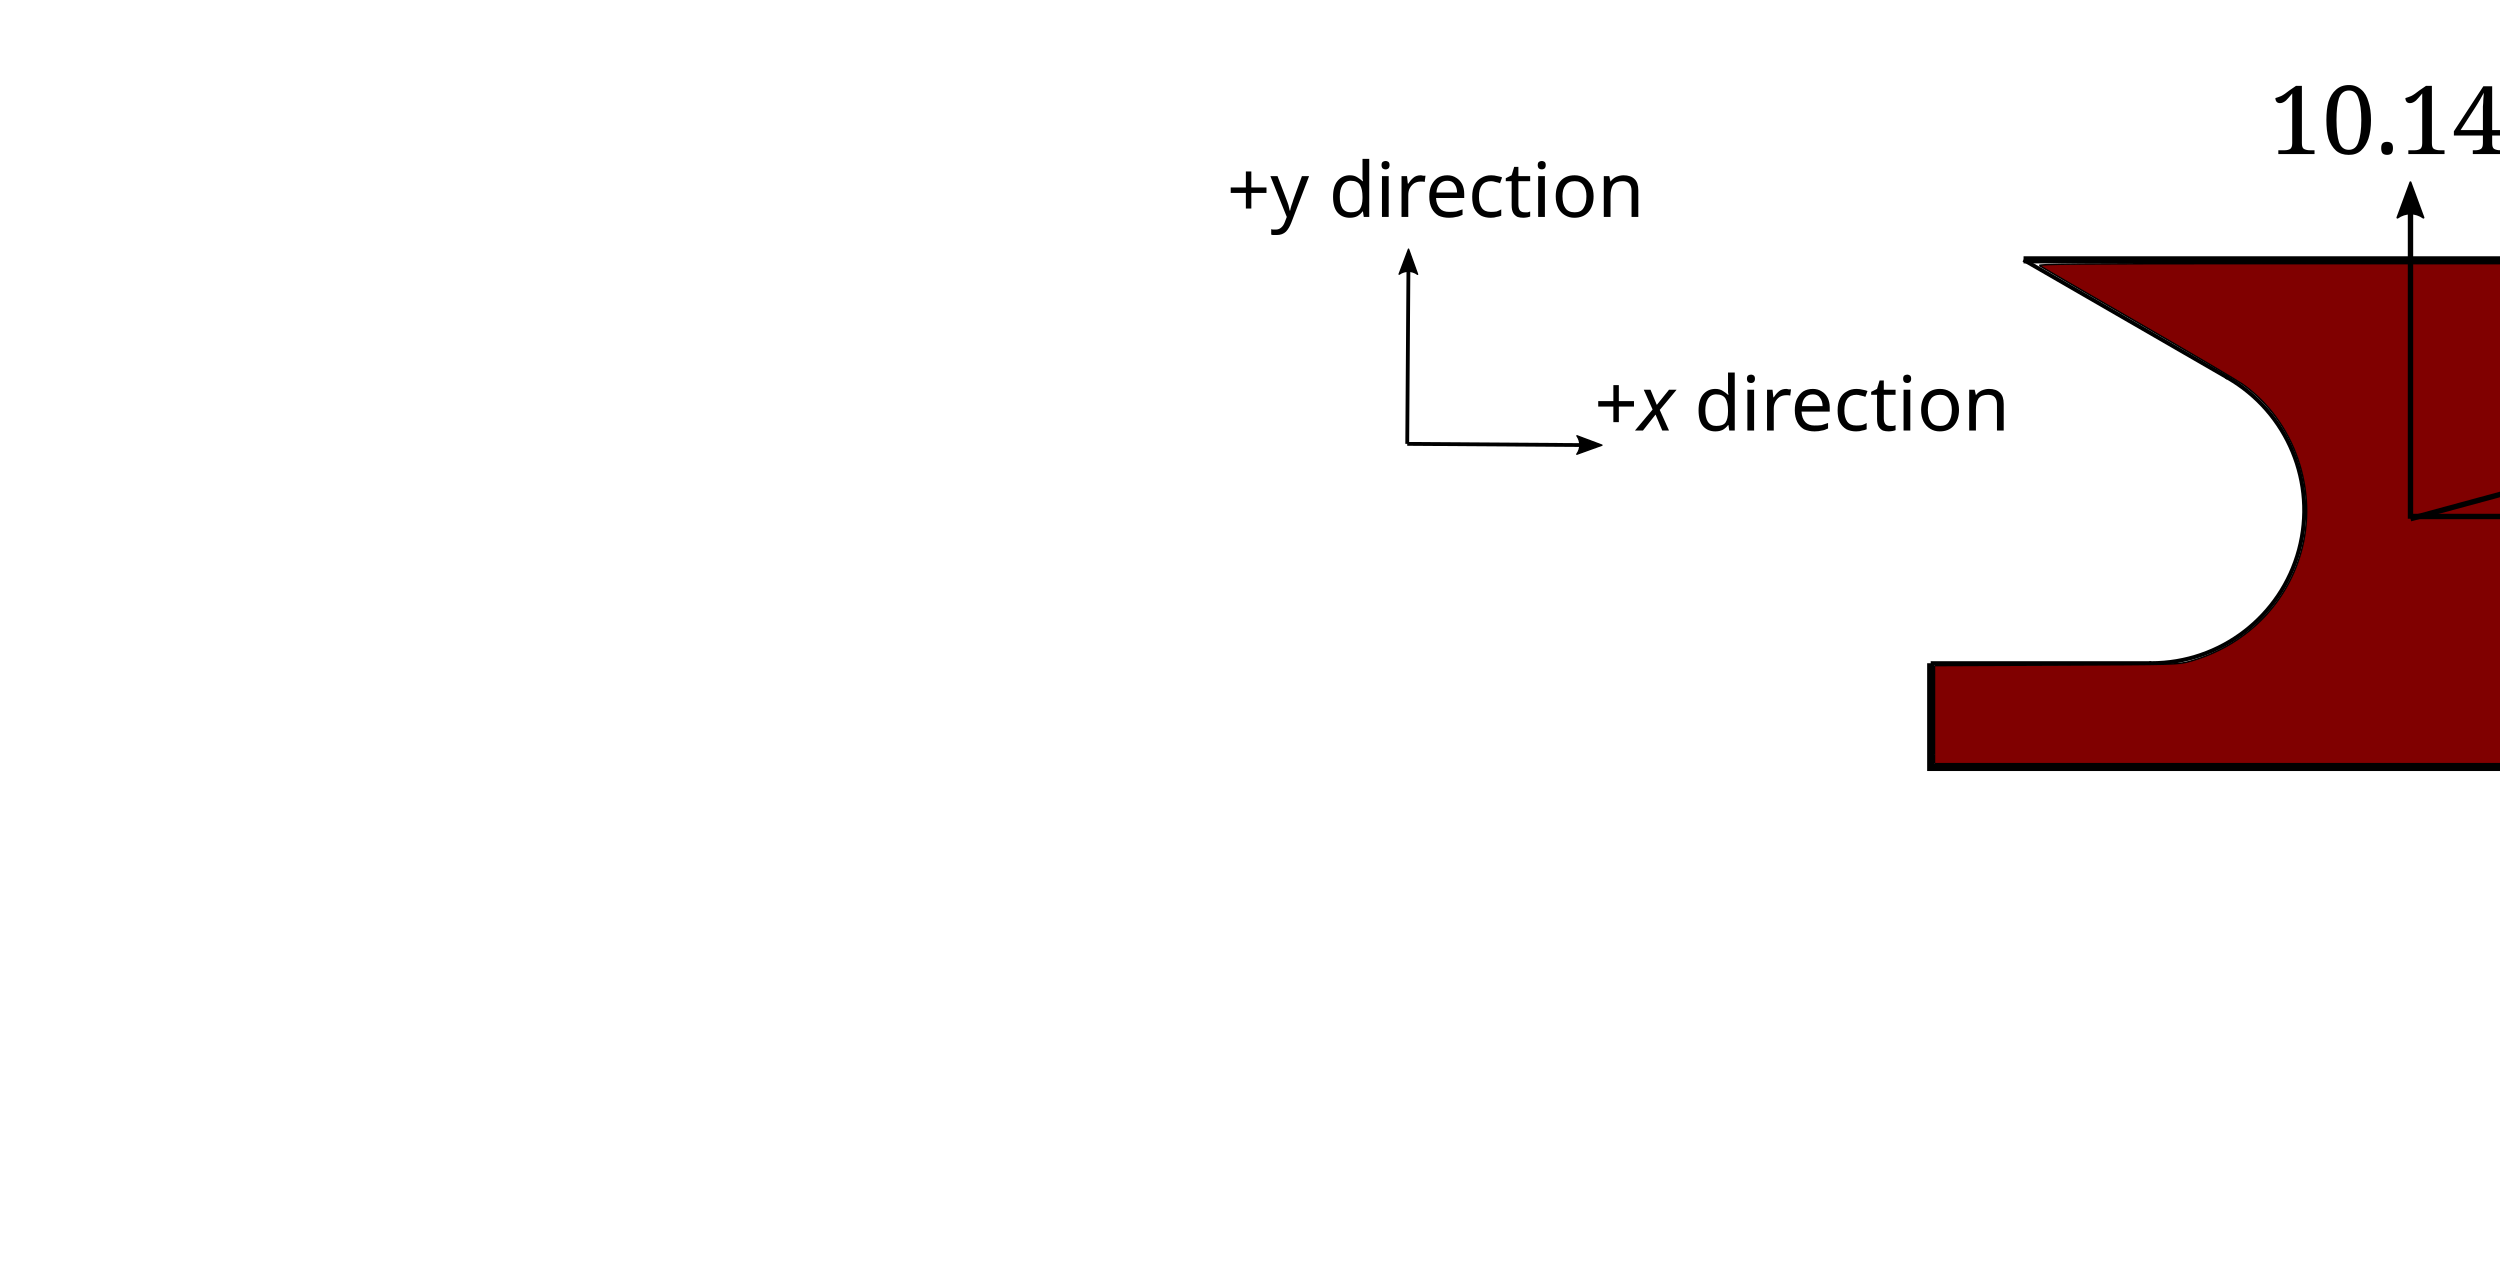
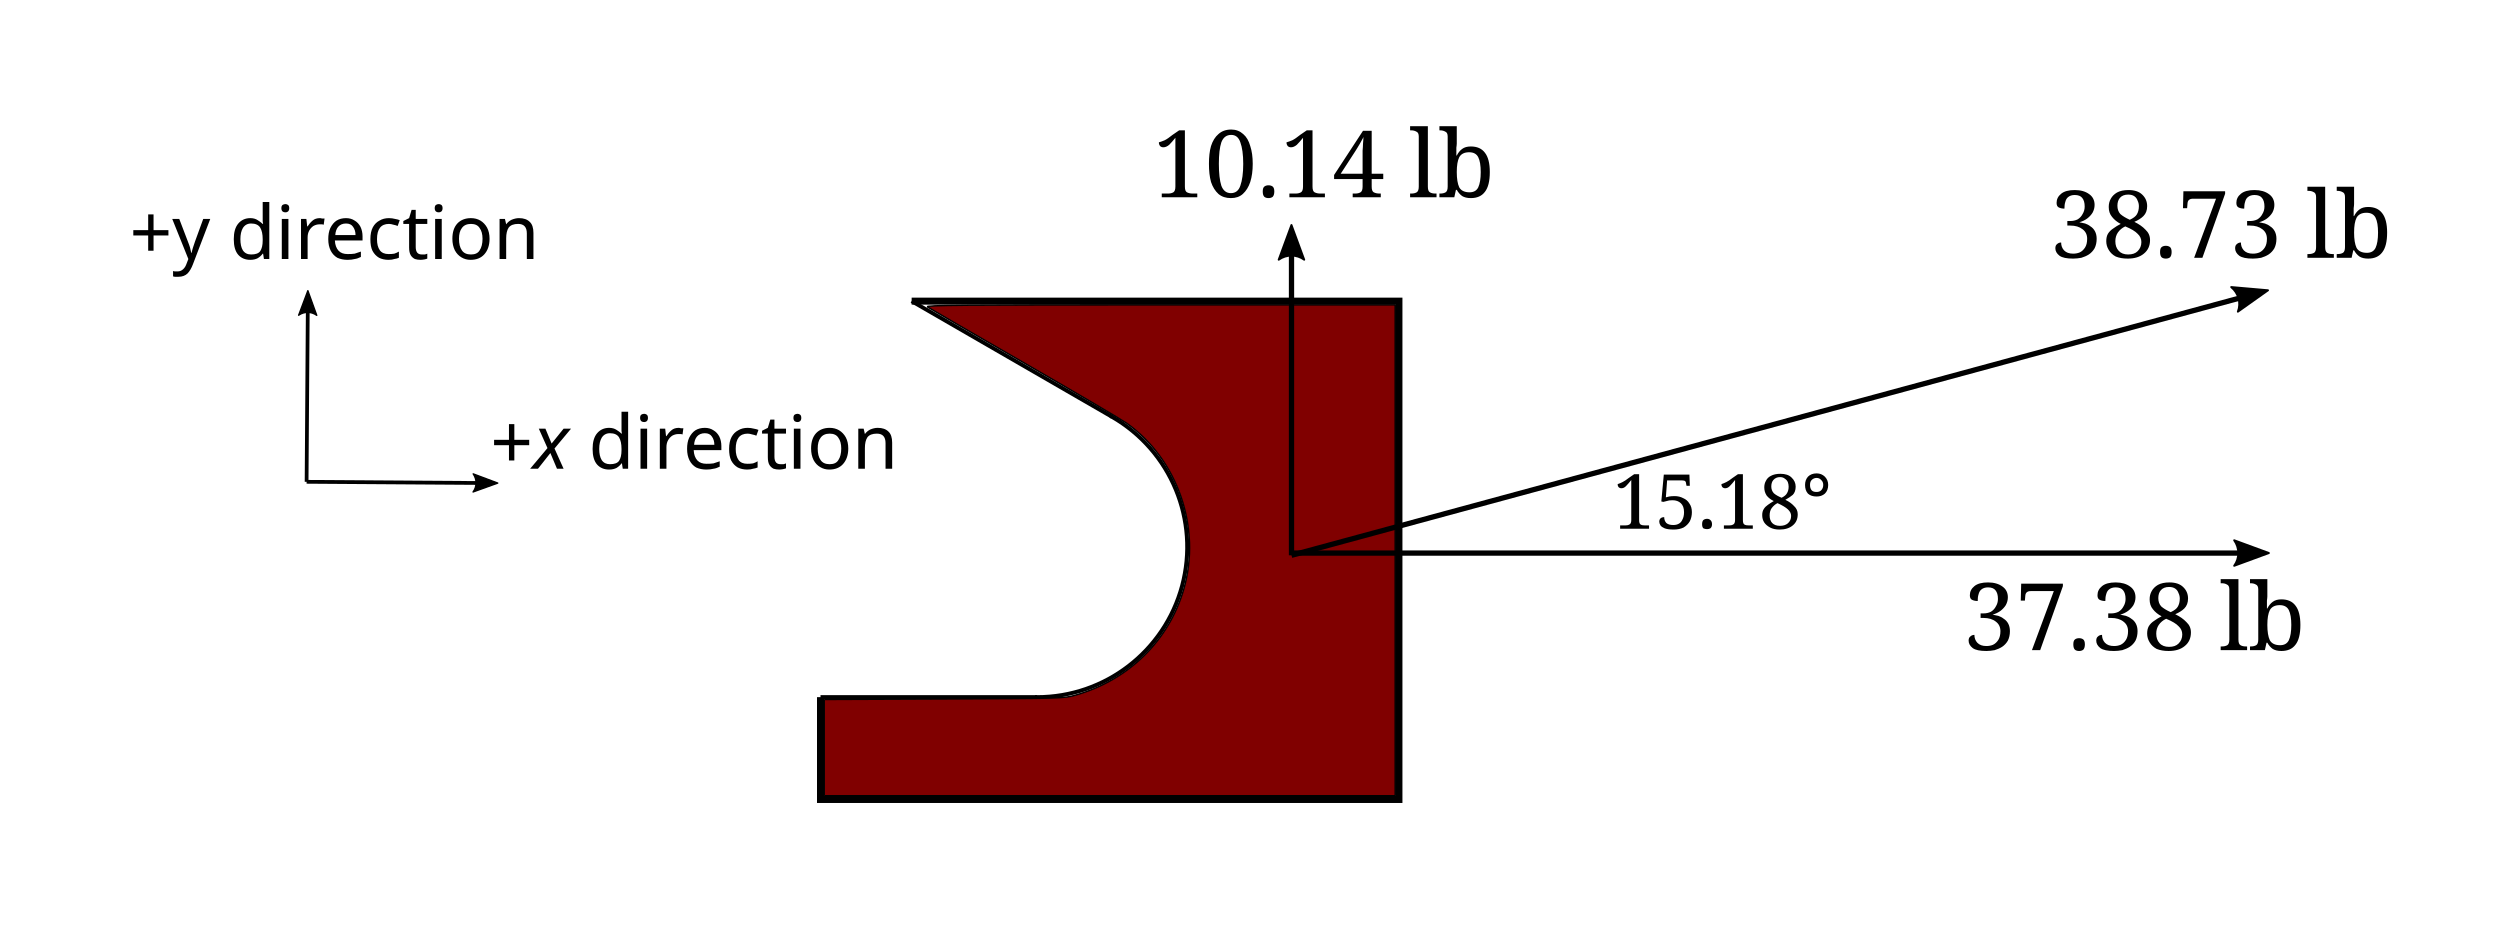
- <svg xmlns="http://www.w3.org/2000/svg" width="92.845mm" height="47.145mm" viewBox="0 0 92.845 47.145" version="1.1" id="svg3565">
+ <svg xmlns="http://www.w3.org/2000/svg" width="94.575mm" height="35.376mm" viewBox="0 0 94.575 35.376" version="1.1" id="svg3565">
  <defs id="defs3559">
    <marker style="overflow:visible" id="marker4838" refX="0" refY="0" orient="auto">
      <path transform="scale(-0.6)" d="M 8.719,4.034 -2.207,0.016 8.719,-4.002 c -1.745,2.372 -1.735,5.617 -6e-7,8.035 z" style="fill:#000000;fill-opacity:1;fill-rule:evenodd;stroke:#000000;stroke-width:0.625;stroke-linejoin:round;stroke-opacity:1" id="path4836" />
    </marker>
    <marker orient="auto" refY="0" refX="0" id="Arrow2Mend" style="overflow:visible">
      <path id="path4441" style="fill:#000000;fill-opacity:1;fill-rule:evenodd;stroke:#000000;stroke-width:0.625;stroke-linejoin:round;stroke-opacity:1" d="M 8.719,4.034 -2.207,0.016 8.719,-4.002 c -1.745,2.372 -1.735,5.617 -6e-7,8.035 z" transform="scale(-0.6)" />
    </marker>
    <marker style="overflow:visible" id="marker4838-9" refX="0" refY="0" orient="auto">
      <path transform="scale(-0.6)" d="M 8.719,4.034 -2.207,0.016 8.719,-4.002 c -1.745,2.372 -1.735,5.617 -6e-7,8.035 z" style="fill:#000000;fill-opacity:1;fill-rule:evenodd;stroke:#000000;stroke-width:0.625;stroke-linejoin:round;stroke-opacity:1" id="path4836-6" />
    </marker>
  </defs>
-   <g id="layer1" transform="translate(3.147762,-25.04506)">
+   <g id="layer1" transform="translate(-37.5154,-23.30287)">
    <g id="g4205" transform="translate(0,-0.4934103)" />
    <g id="g4213" transform="matrix(1,0,0,-1,0,97.72899)">
      <path id="path2218" d="m 68.555,48.053 c 2.731,0 5.461,0 8.191,0" style="fill:none;stroke:#000000;stroke-width:0.15;stroke-linecap:butt;stroke-linejoin:miter;stroke-miterlimit:3;stroke-dasharray:none;stroke-opacity:1" />
      <path id="path1533" d="m 72.003,63.034 c 2.528,-1.46 5.057,-2.919 7.585,-4.379" style="fill:none;stroke:#000000;stroke-width:0.15;stroke-linecap:butt;stroke-linejoin:miter;stroke-miterlimit:3;stroke-dasharray:none;stroke-opacity:1" />
      <path style="fill:none;fill-rule:evenodd;stroke:#000000;stroke-width:0.15;stroke-linecap:square;stroke-linejoin:bevel;stroke-miterlimit:3;stroke-dasharray:none;stroke-dashoffset:2.835;paint-order:markers fill stroke" id="path1539" transform="scale(1,-1)" d="m 79.587,-58.655 a 5.681,5.682 0 0 1 2.647,6.391 5.681,5.682 0 0 1 -5.488,4.211" />
      <path style="fill:none;stroke:#000000;stroke-width:0.265px;stroke-linecap:butt;stroke-linejoin:miter;stroke-opacity:1" d="M 68.555,48.053 V 44.182 H 90.437 V 63.034 H 72.003" id="path10870" />
      <path style="fill:#800000;fill-rule:evenodd;stroke:#000000;stroke-width:0.212;stroke-linecap:square;stroke-linejoin:bevel;stroke-miterlimit:4;stroke-dasharray:0.424, 0.212;stroke-dashoffset:0;paint-order:markers fill stroke" d="m 271.534,100.309 v -6.883 l 17.123,-0.072 c 17.056,-0.072 17.13,-0.074 18.82,-0.554 7.581,-2.151 13.35,-7.803 15.466,-15.151 2.523,-8.759 -0.859,-18.56 -8.192,-23.739 -0.735,-0.519 -7.349,-4.407 -14.696,-8.64 -7.348,-4.233 -13.548,-7.824 -13.778,-7.981 -0.351,-0.24 4.964,-0.285 33.239,-0.285 H 353.174 V 72.098 107.193 H 312.354 271.534 Z" id="path11176" transform="matrix(0.2645833,0,0,-0.2645833,-3.147762,72.68393)" />
    </g>
    <path style="fill:none;stroke:#000000;stroke-width:0.142;stroke-linecap:butt;stroke-linejoin:miter;stroke-miterlimit:4;stroke-dasharray:none;stroke-opacity:1;marker-end:url(#Arrow2Mend)" d="m 49.114,41.53 7.043,0.048" id="path4412" />
    <path id="path4834" d="m 49.114,41.53 0.048,-7.043" style="fill:none;stroke:#000000;stroke-width:0.142;stroke-linecap:butt;stroke-linejoin:miter;stroke-miterlimit:4;stroke-dasharray:none;stroke-opacity:1;marker-end:url(#marker4838)" />
    <text xml:space="preserve" style="font-style:normal;font-variant:normal;font-weight:normal;font-stretch:normal;font-size:3.528px;line-height:1.25;font-family:Calibri;-inkscape-font-specification:'Calibri, Normal';font-variant-ligatures:normal;font-variant-caps:normal;font-variant-numeric:normal;font-feature-settings:normal;text-align:start;letter-spacing:0px;word-spacing:0px;writing-mode:lr-tb;text-anchor:start;fill:#000000;fill-opacity:1;stroke:none;stroke-width:0.265" x="56.066" y="41.036" id="text5436">
      <tspan id="tspan5434" x="56.066" y="41.036" style="font-size:2.822px;stroke-width:0.265">+<tspan style="font-style:italic;font-variant:normal;font-weight:normal;font-stretch:normal;font-size:2.822px;font-family:Calibri;-inkscape-font-specification:'Calibri Italic'" id="tspan5438">x</tspan> direction</tspan>
    </text>
    <text xml:space="preserve" style="font-style:normal;font-variant:normal;font-weight:normal;font-stretch:normal;font-size:3.528px;line-height:1.25;font-family:Calibri;-inkscape-font-specification:'Calibri, Normal';font-variant-ligatures:normal;font-variant-caps:normal;font-variant-numeric:normal;font-feature-settings:normal;text-align:start;letter-spacing:0px;word-spacing:0px;writing-mode:lr-tb;text-anchor:start;fill:#000000;fill-opacity:1;stroke:none;stroke-width:0.265" x="42.419" y="33.102" id="text3482">
      <tspan id="tspan3480" x="42.419" y="33.102" style="font-size:2.822px;stroke-width:0.265">+y direction</tspan>
    </text>
    <path style="fill:#afff00;fill-opacity:1;fill-rule:evenodd;stroke:#000000;stroke-width:0.2;stroke-linecap:butt;stroke-linejoin:miter;stroke-miterlimit:4;stroke-dasharray:none;stroke-opacity:1;marker-end:url(#marker4838-9)" d="M 86.373,44.31 V 32.081" id="path1995-7" />
    <text xml:space="preserve" style="font-size:3.528px;line-height:1.25;font-family:Cambria;-inkscape-font-specification:Cambria;letter-spacing:0px;word-spacing:0px;writing-mode:lr-tb;stroke-width:0.265" x="81.123" y="30.768" id="text6896">
      <tspan id="tspan6894" style="font-size:3.528px;stroke-width:0.265" x="81.123" y="30.768">10.14 lb</tspan>
    </text>
    <text xml:space="preserve" style="font-size:3.528px;line-height:1.25;font-family:Cambria;-inkscape-font-specification:Cambria;letter-spacing:0px;word-spacing:0px;writing-mode:lr-tb;stroke-width:0.265" x="111.785" y="47.897" id="text6896-3">
      <tspan id="tspan6894-4" style="font-size:3.528px;stroke-width:0.265" x="111.785" y="47.897">37.38 lb</tspan>
    </text>
    <text xml:space="preserve" style="font-size:3.528px;line-height:1.25;font-family:Cambria;-inkscape-font-specification:Cambria;letter-spacing:0px;word-spacing:0px;writing-mode:lr-tb;stroke-width:0.265" x="115.067" y="33.058" id="text6896-3-0">
      <tspan id="tspan6894-4-3" style="font-size:3.528px;stroke-width:0.265" x="115.067" y="33.058">38.73 lb</tspan>
    </text>
    <text xml:space="preserve" style="font-size:2.87px;line-height:1.25;font-family:Cambria;-inkscape-font-specification:Cambria;letter-spacing:0px;word-spacing:0px;writing-mode:lr-tb;stroke-width:0.215" x="98.523" y="43.308" id="text3365">
      <tspan id="tspan3363" style="font-size:2.87px;stroke-width:0.215" x="98.523" y="43.308">15.18°</tspan>
    </text>
    <path style="fill:#afff00;fill-opacity:1;fill-rule:evenodd;stroke:#000000;stroke-width:0.2;stroke-linecap:butt;stroke-linejoin:miter;stroke-miterlimit:4;stroke-dasharray:none;stroke-opacity:1;marker-end:url(#marker4838-9)" d="M 86.396,44.226 H 123.081" id="path11922" />
    <path style="fill:#afff00;fill-opacity:1;fill-rule:evenodd;stroke:#000000;stroke-width:0.2;stroke-linecap:butt;stroke-linejoin:miter;stroke-miterlimit:4;stroke-dasharray:none;stroke-opacity:1;marker-end:url(#marker4838-9)" d="M 86.373,44.31 114.307,36.731 123.058,34.356" id="path12004" />
  </g>
</svg>
